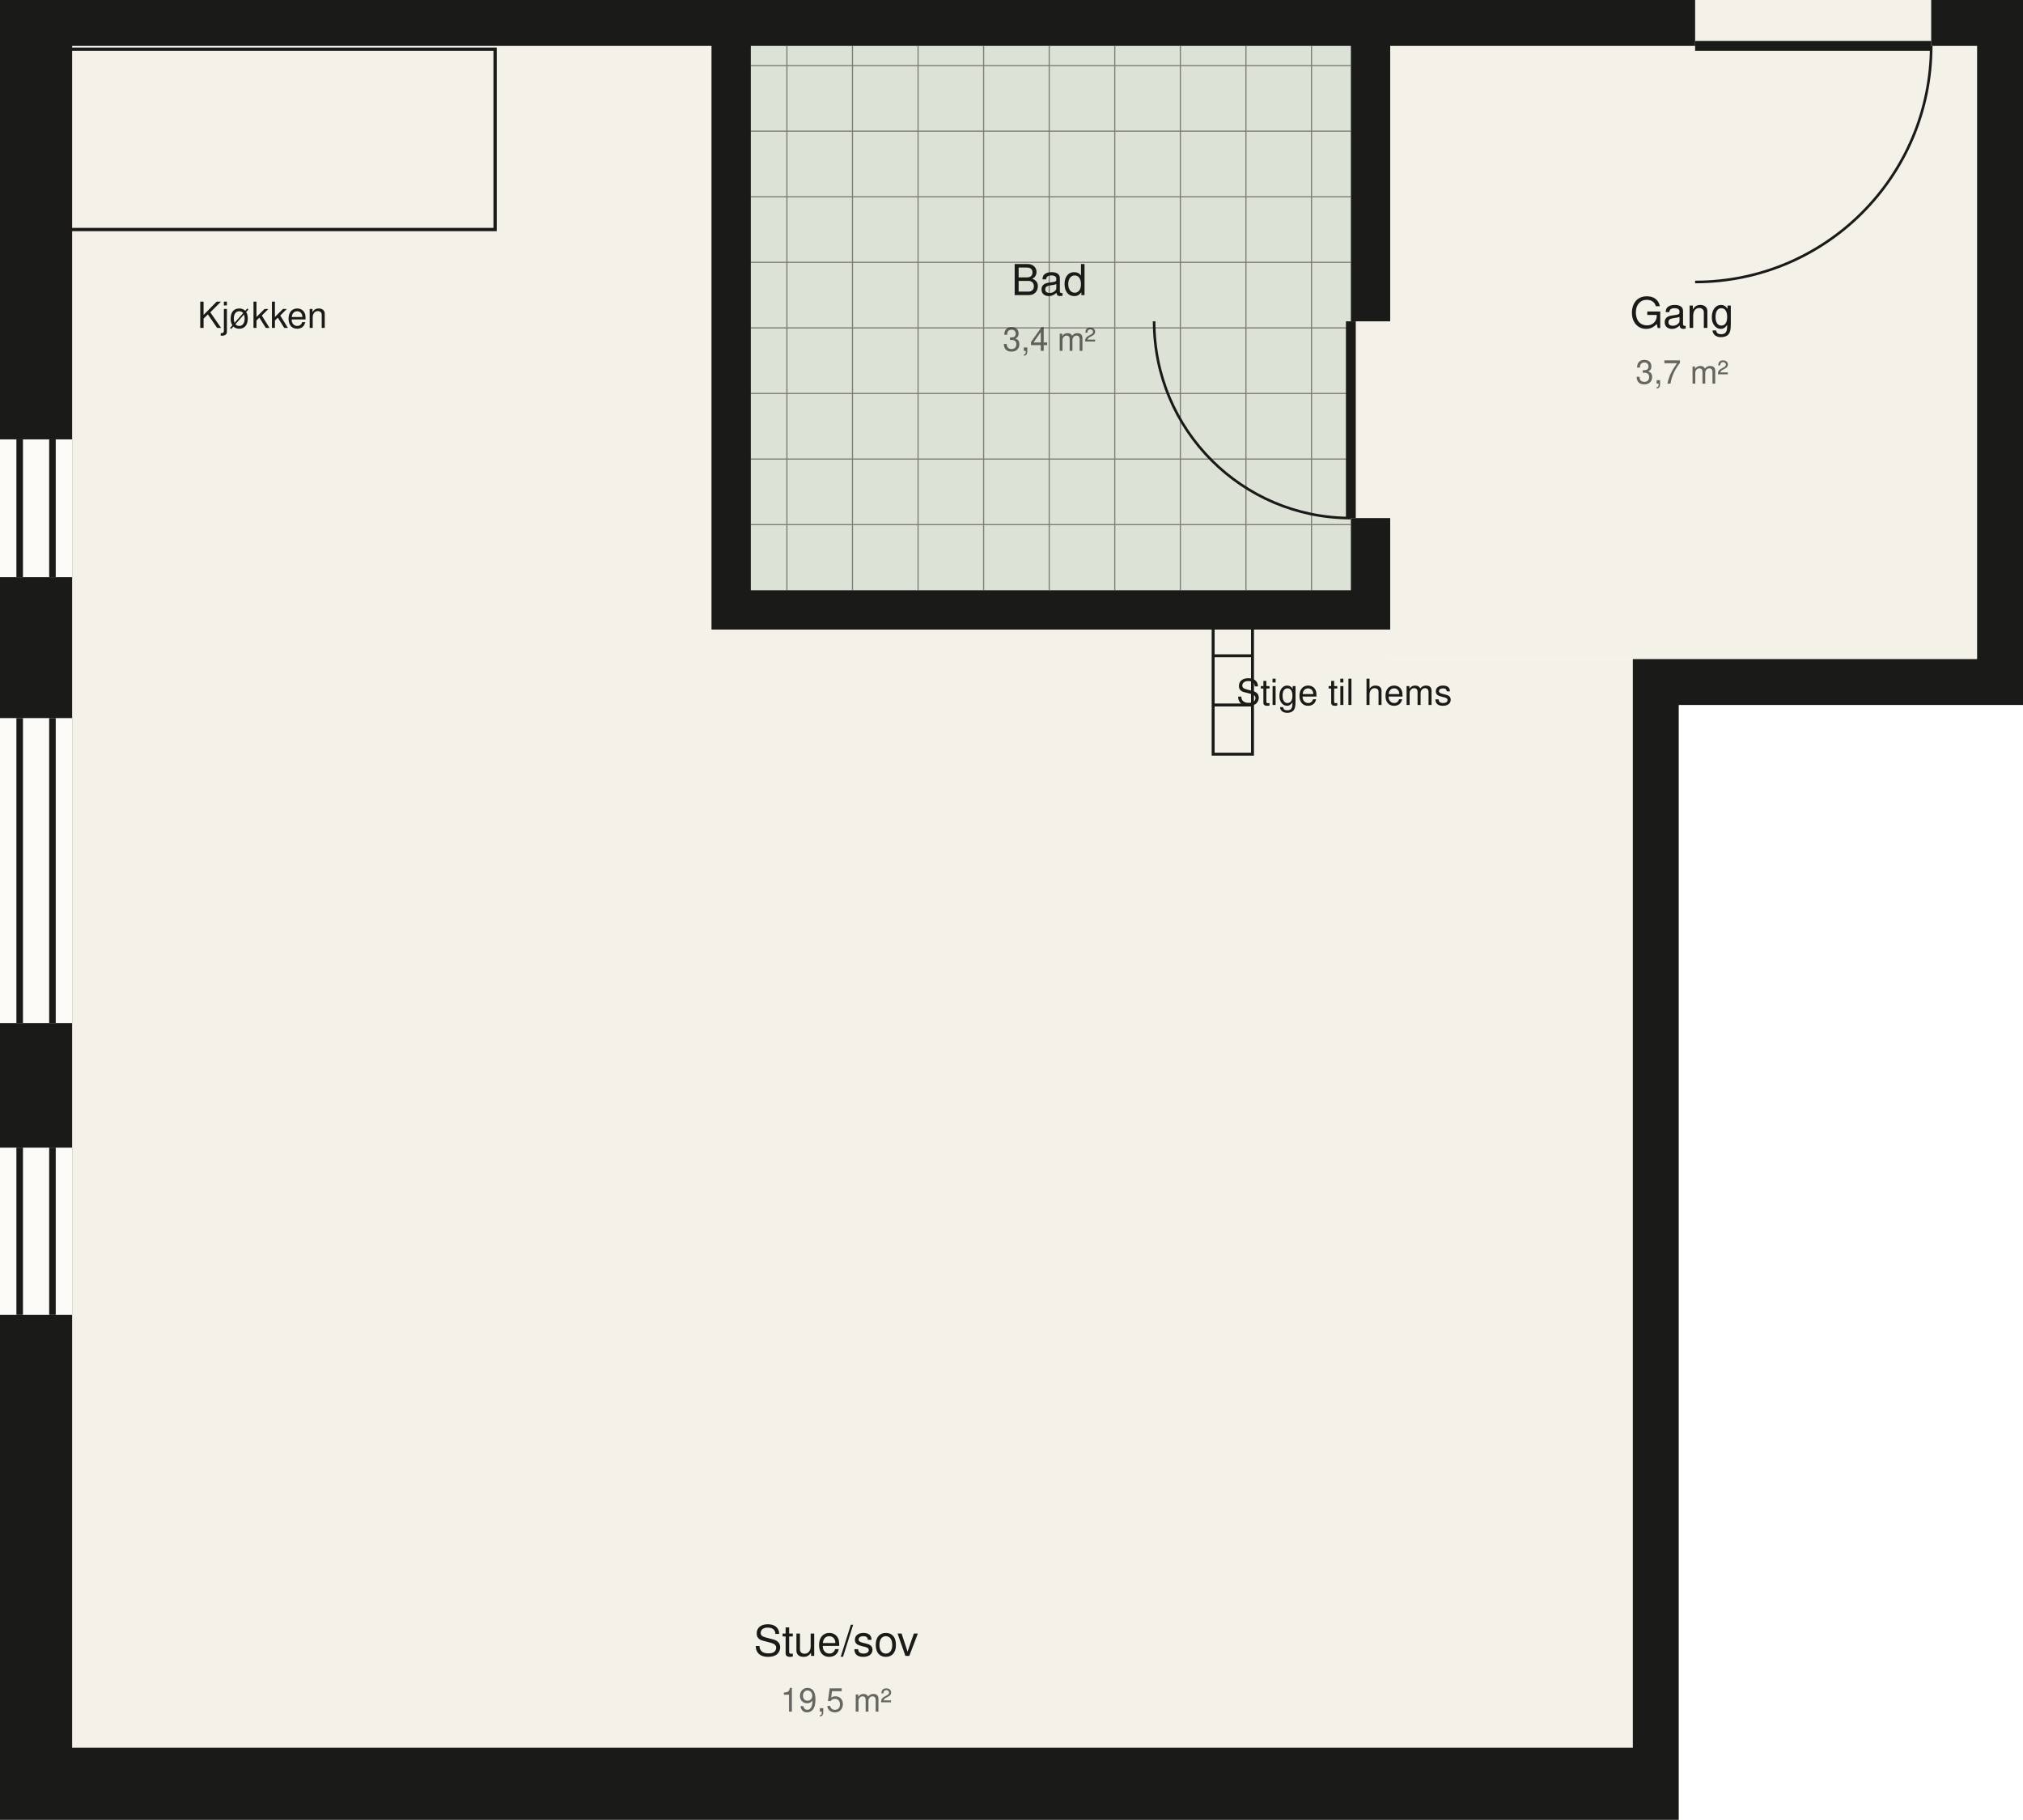
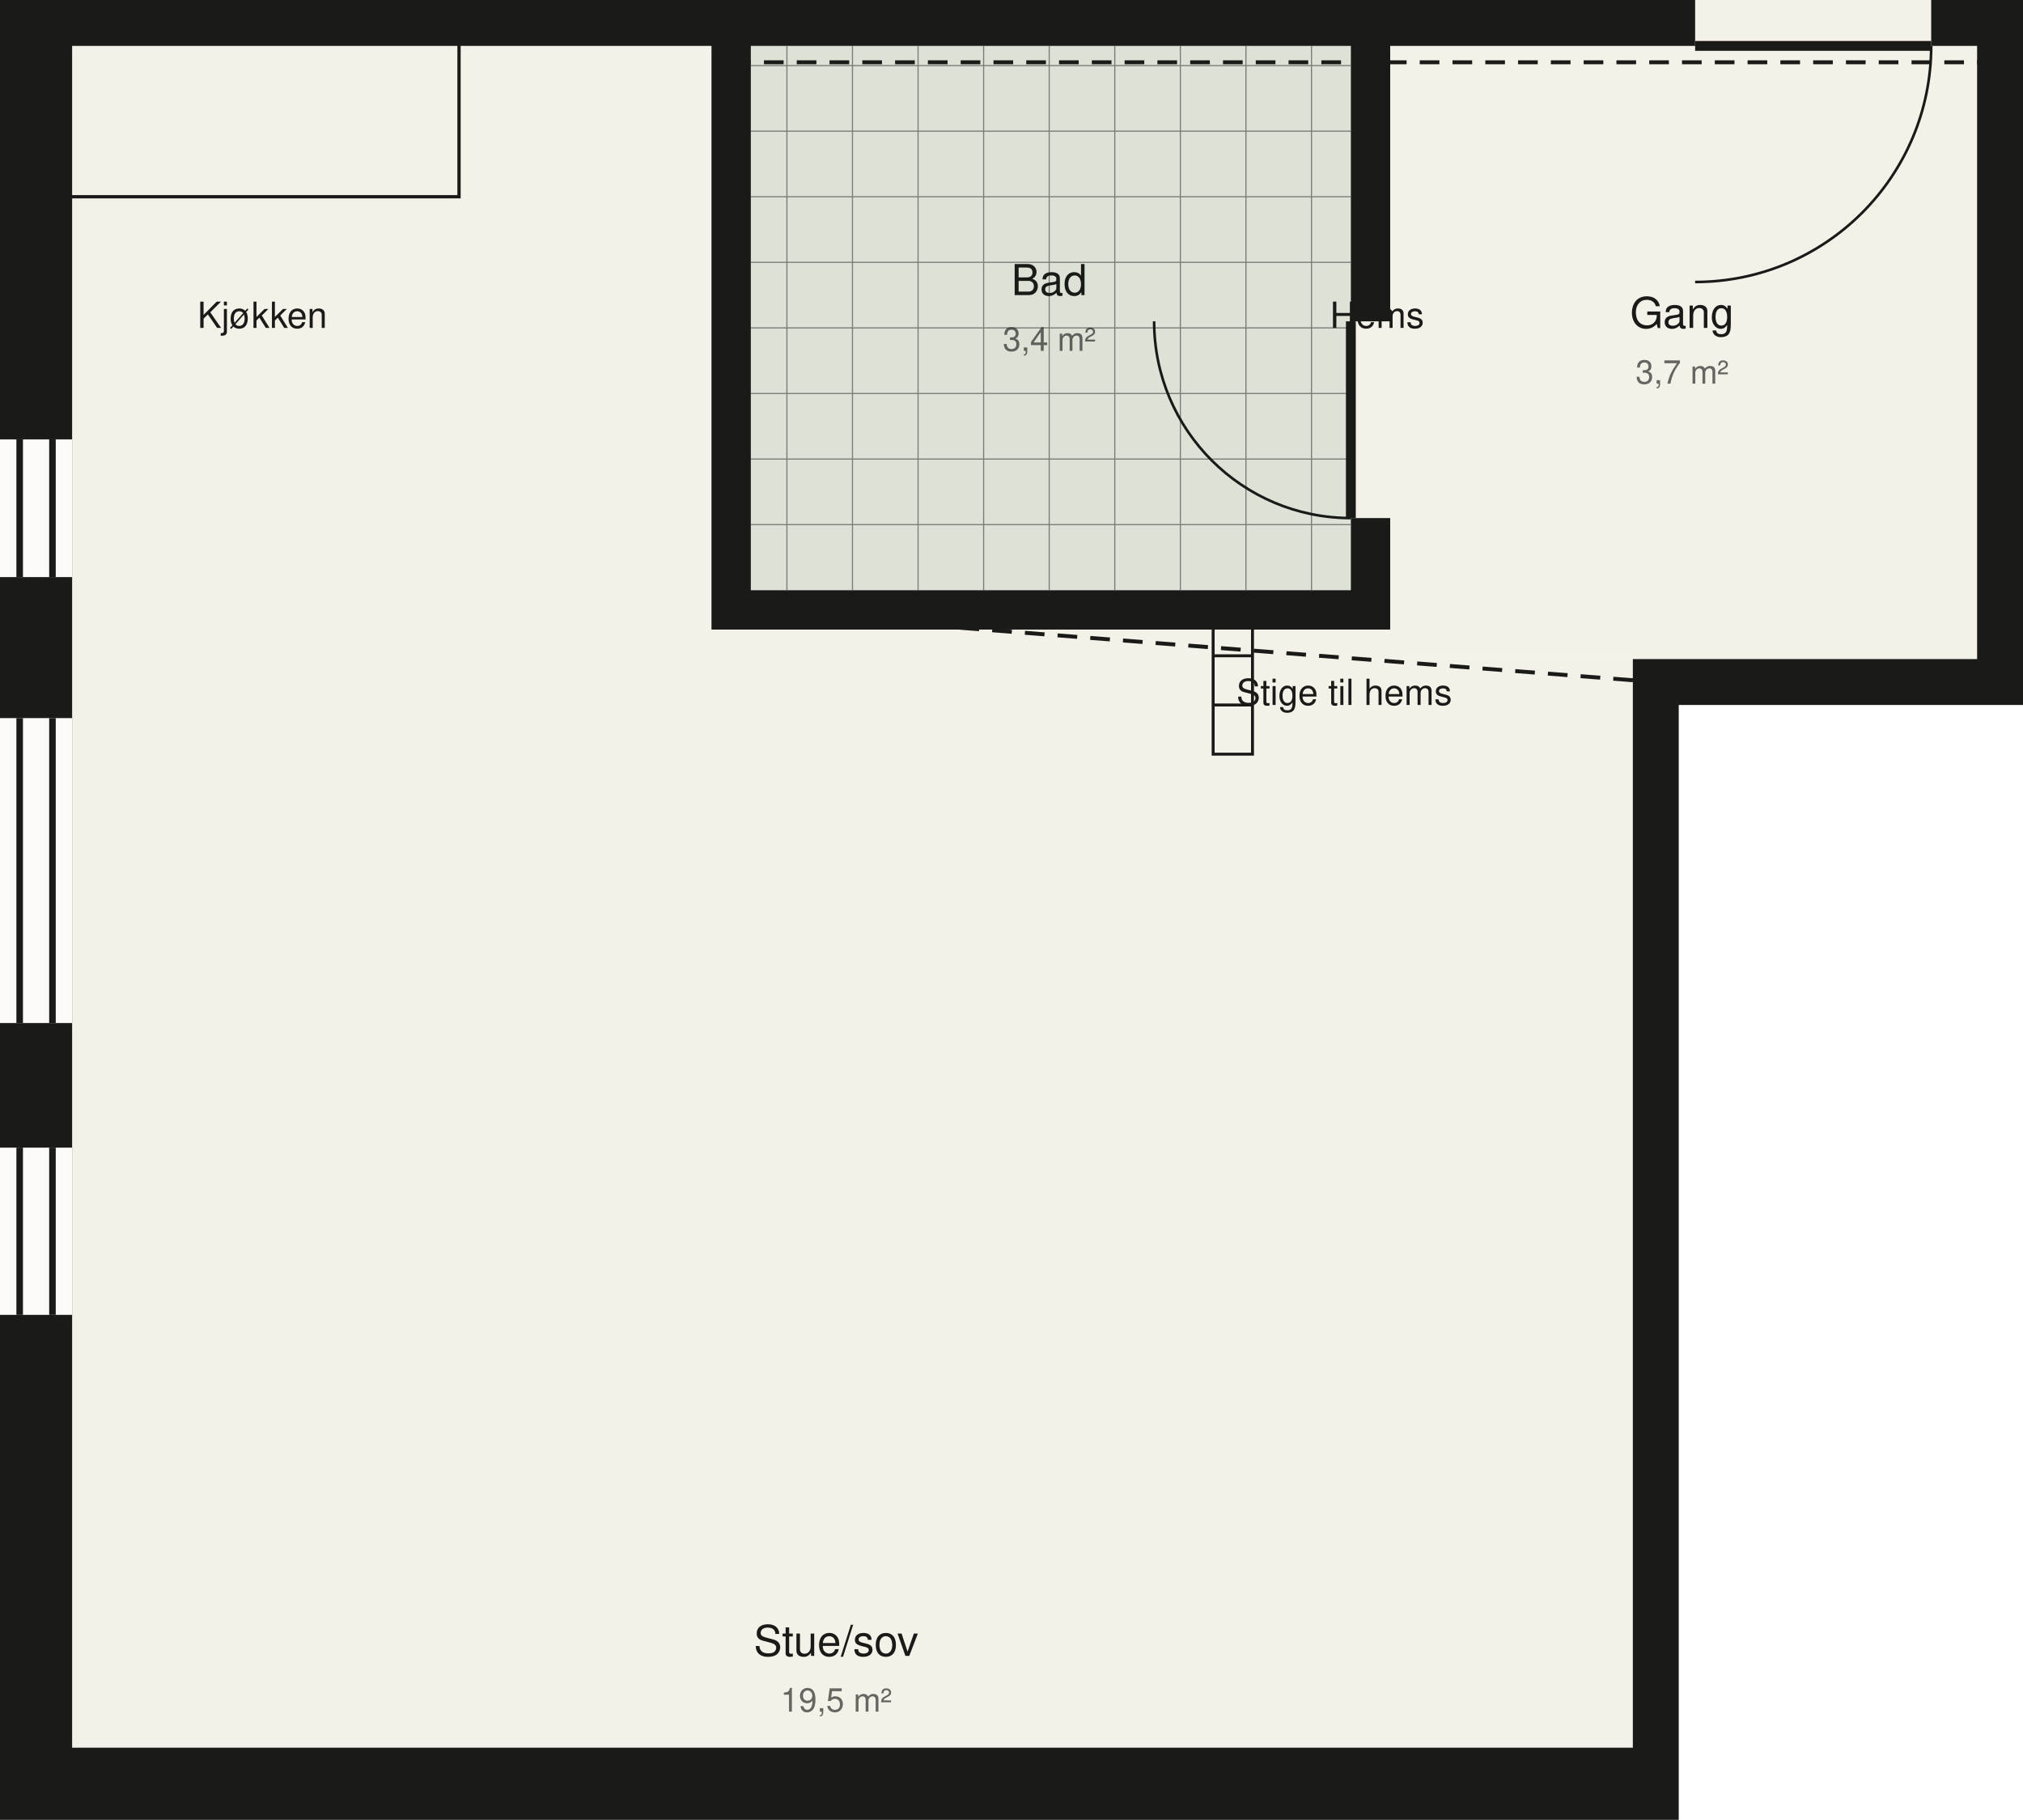
<svg xmlns="http://www.w3.org/2000/svg" viewBox="0 0 617 555">
  <polygon points="229,14 412,14 412,180 229,180" fill="#DCE2D6" />
  <polygon points="424,14 603,14 603,201 424,201" fill="#F4F1E8" />
  <polygon points="22,14 217,14 217,192 424,192 424,201 498,201 498,533 22,533" fill="#F4F1E8" />
  <clipPath id="bad0">
    <polygon points="229,14 412,14 412,180 229,180" />
  </clipPath>
  <g clip-path="url(#bad0)" stroke="#1A1A18" stroke-width="0.35" opacity="0.5">
    <line x1="240" y1="14" x2="240" y2="180" />
    <line x1="260" y1="14" x2="260" y2="180" />
    <line x1="280" y1="14" x2="280" y2="180" />
    <line x1="300" y1="14" x2="300" y2="180" />
    <line x1="320" y1="14" x2="320" y2="180" />
    <line x1="340" y1="14" x2="340" y2="180" />
    <line x1="360" y1="14" x2="360" y2="180" />
    <line x1="380" y1="14" x2="380" y2="180" />
    <line x1="400" y1="14" x2="400" y2="180" />
    <line x1="229" y1="20" x2="412" y2="20" />
    <line x1="229" y1="40" x2="412" y2="40" />
    <line x1="229" y1="60" x2="412" y2="60" />
    <line x1="229" y1="80" x2="412" y2="80" />
    <line x1="229" y1="100" x2="412" y2="100" />
    <line x1="229" y1="120" x2="412" y2="120" />
    <line x1="229" y1="140" x2="412" y2="140" />
    <line x1="229" y1="160" x2="412" y2="160" />
  </g>
  <path d="M 0 0 L 617 0 L 617 215 L 512 215 L 512 555 L 0 555 Z M 229 14 L 412 14 L 412 180 L 229 180 Z M 424 14 L 603 14 L 603 201 L 424 201 Z M 22 14 L 217 14 L 217 192 L 424 192 L 424 201 L 498 201 L 498 533 L 22 533 Z" fill="#1A1A18" fill-rule="evenodd" />
  <rect x="517" y="0" width="72" height="14" fill="#F4F1E8" />
  <line x1="517" y1="14" x2="589" y2="14" stroke="#1A1A18" stroke-width="3" />
  <path d="M 589 14 A 72 72 0 0 1 517 86" fill="none" stroke="#1A1A18" stroke-width="0.8" />
  <rect x="412" y="98" width="12" height="60" fill="#F4F1E8" />
  <line x1="412" y1="98" x2="412" y2="158" stroke="#1A1A18" stroke-width="3" />
  <path d="M 412 158 A 60 60 0 0 1 352 98" fill="none" stroke="#1A1A18" stroke-width="0.8" />
  <rect x="0" y="134" width="22" height="42" fill="#FBFAF6" />
  <line x1="6" y1="134" x2="6" y2="176" stroke="#1A1A18" stroke-width="2" />
  <line x1="16" y1="134" x2="16" y2="176" stroke="#1A1A18" stroke-width="2" />
  <rect x="0" y="219" width="22" height="93" fill="#FBFAF6" />
  <line x1="6" y1="219" x2="6" y2="312" stroke="#1A1A18" stroke-width="2" />
  <line x1="16" y1="219" x2="16" y2="312" stroke="#1A1A18" stroke-width="2" />
  <rect x="0" y="350" width="22" height="51" fill="#FBFAF6" />
  <line x1="6" y1="350" x2="6" y2="401" stroke="#1A1A18" stroke-width="2" />
  <line x1="16" y1="350" x2="16" y2="401" stroke="#1A1A18" stroke-width="2" />
  <use href="#wc" transform="translate(230 24)" />
  <use href="#servant" transform="translate(325 21)" />
  <use href="#dusj" transform="translate(310 92)" />
  <use href="#komfyr" transform="translate(11 15)" />
  <use href="#kvask" transform="translate(73 15)" />
  <use href="#seng140" transform="translate(22 210)" />
  <use href="#rundbord90" transform="translate(22 440)" />
  <use href="#bord2" transform="translate(200 310)" />
  <use href="#lenestol" transform="translate(125 295)" />
  <use href="#lenestol" transform="translate(125 370)" />
  <use href="#lenestol" transform="translate(325 295)" />
  <use href="#lenestol" transform="translate(325 370)" />
-   <rect x="11" y="15" width="140" height="55" fill="none" stroke="#1A1A18" stroke-width="1" />
+   <rect x="0" y="0" width="140" height="60" fill="none" stroke="#1A1A18" stroke-width="1" />
  <rect x="370" y="185" width="12" height="45" fill="none" stroke="#1A1A18" stroke-width="0.9" />
  <line x1="370" y1="200" x2="382" y2="200" stroke="#1A1A18" stroke-width="0.9" />
  <line x1="370" y1="215" x2="382" y2="215" stroke="#1A1A18" stroke-width="0.9" />
  <text x="410" y="215" font-family="Helvetica" font-size="11" fill="#1A1A18" text-anchor="middle">Stige til hems</text>
  <text x="80" y="100" font-family="Helvetica" font-size="11" fill="#1A1A18" text-anchor="middle">Kjøkken</text>
+   <polygon points="223,19 616,19 616,208 505,208 223,186" fill="none" stroke="#1A1A18" stroke-width="1.2" stroke-dasharray="6 4" />
+   <text x="420" y="100" font-family="Helvetica" font-size="11" fill="#1A1A18" text-anchor="middle">Hems</text>
  <g font-family="Helvetica" fill="#1A1A18" text-anchor="middle">
    <text x="320" y="90" font-size="13">Bad</text>
    <text x="320" y="107" font-size="10" opacity="0.65">3,4 m²</text>
  </g>
  <g font-family="Helvetica" fill="#1A1A18" text-anchor="middle">
    <text x="513" y="100" font-size="13">Gang</text>
    <text x="513" y="117" font-size="10" opacity="0.65">3,7 m²</text>
  </g>
  <g font-family="Helvetica" fill="#1A1A18" text-anchor="middle">
    <text x="255" y="505" font-size="13">Stue/sov</text>
    <text x="255" y="522" font-size="10" opacity="0.65">19,5 m²</text>
  </g>
</svg>
